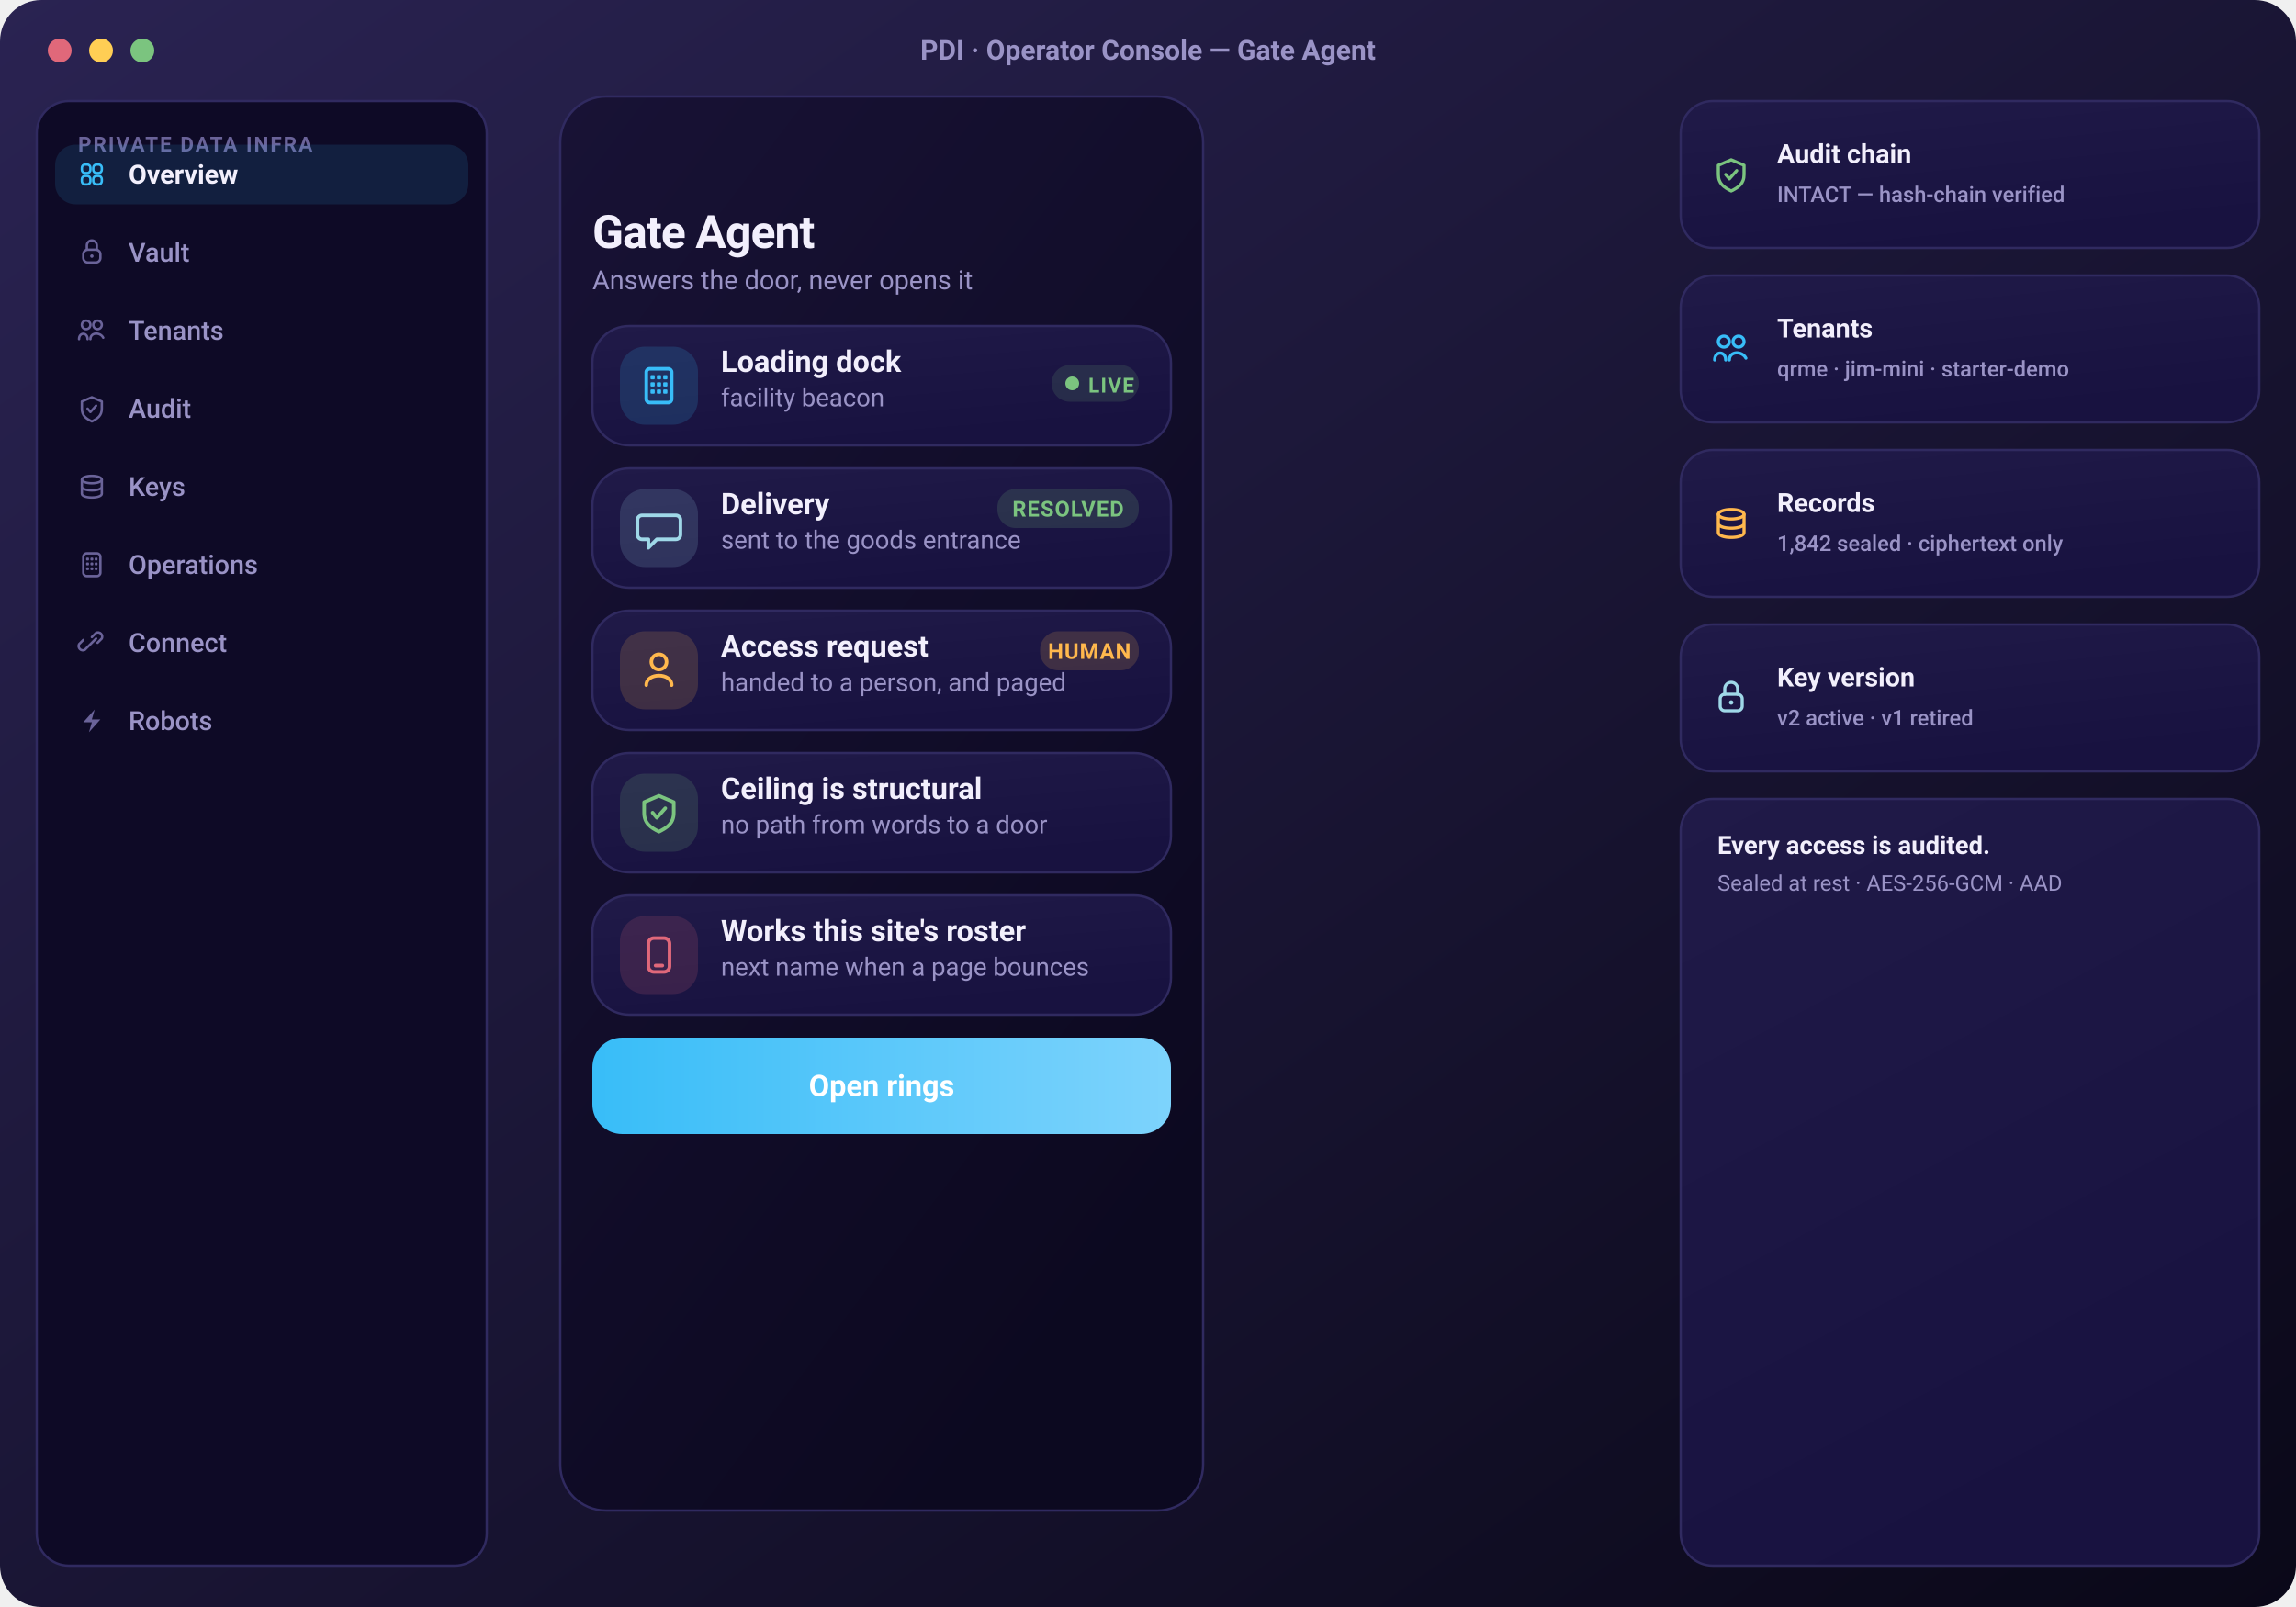
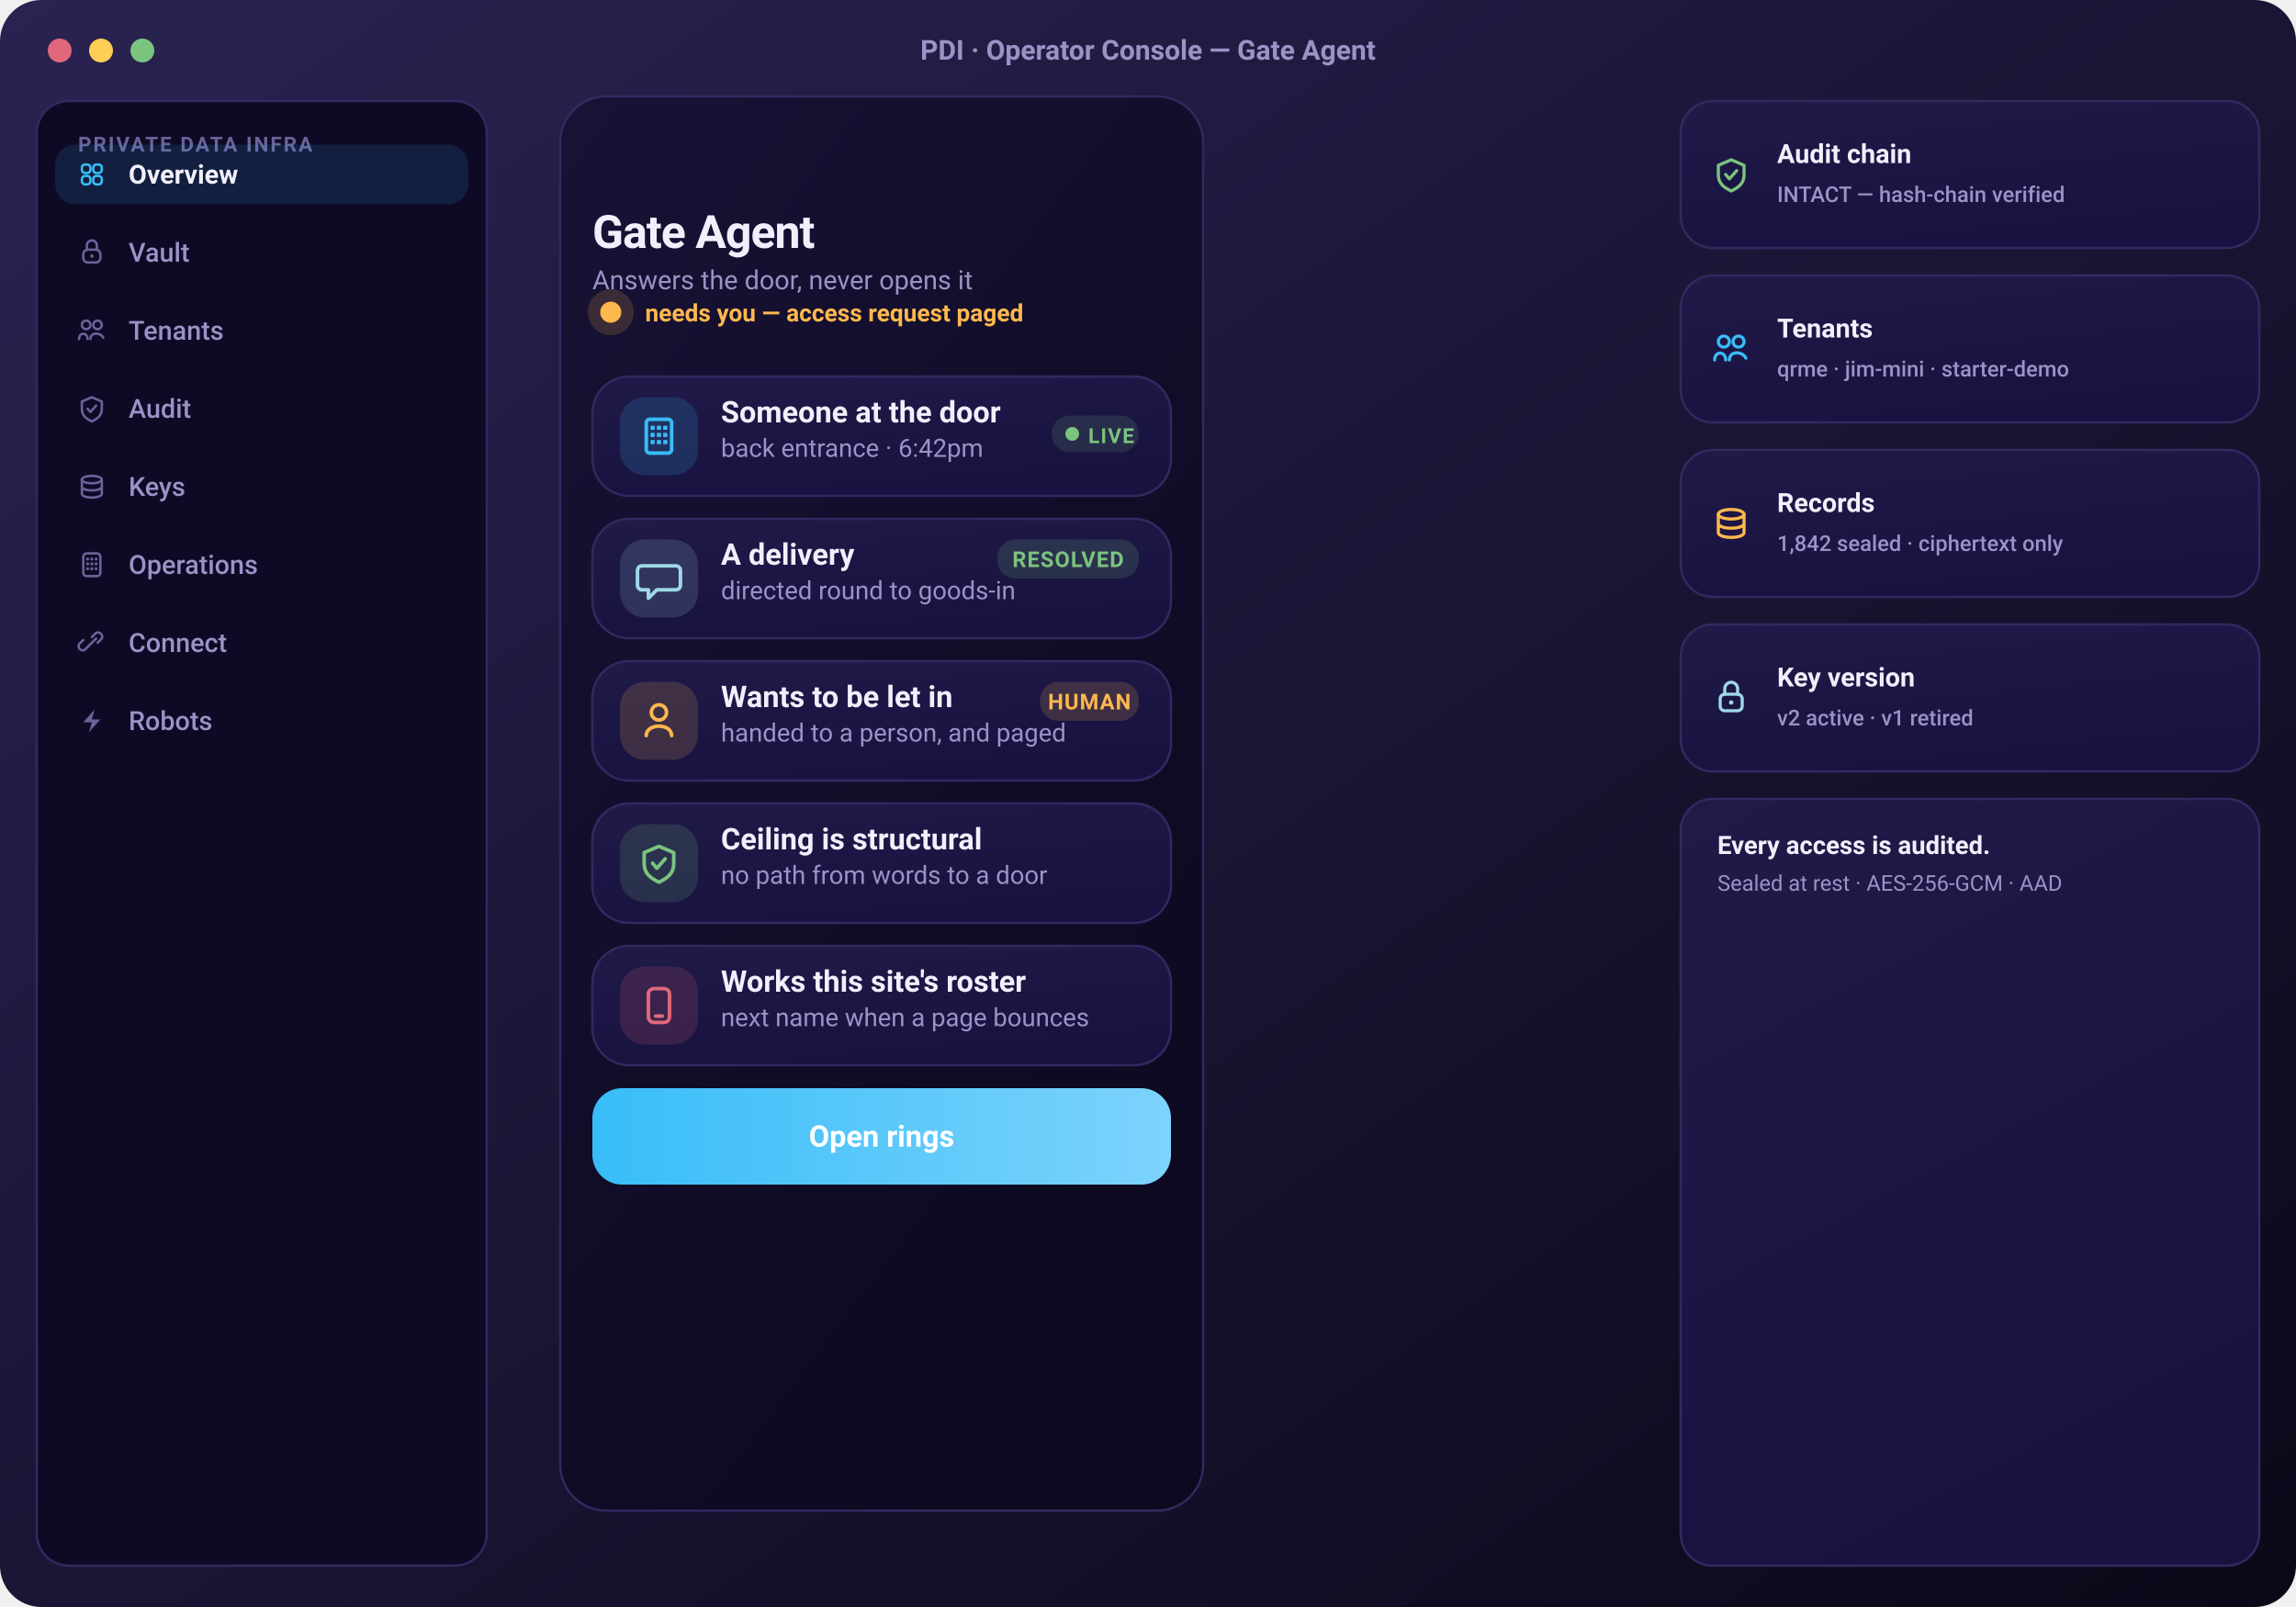
<svg xmlns="http://www.w3.org/2000/svg" width="1000" height="700" viewBox="0 0 1000 700" role="img" aria-label="Gate Agent console screen">
  <defs>
    <linearGradient id="gScr" x1="0" y1="0" x2="0.6" y2="1">
      <stop offset="0" stop-color="#181235" />
      <stop offset="1" stop-color="#0c0920" />
    </linearGradient>
    <linearGradient id="gFrame" x1="0" y1="0" x2="1" y2="1">
      <stop offset="0" stop-color="#2a2352" />
      <stop offset="1" stop-color="#0a0818" />
    </linearGradient>
    <linearGradient id="gCard" x1="0" y1="0" x2="0.4" y2="1">
      <stop offset="0" stop-color="#201a48" />
      <stop offset="1" stop-color="#181240" />
    </linearGradient>
    <linearGradient id="gBrand" x1="0" y1="0" x2="1" y2="0">
      <stop offset="0" stop-color="#38bdf8" />
      <stop offset="1" stop-color="#7dd3fc" />
    </linearGradient>
    <linearGradient id="gAmber" x1="0" y1="0" x2="1" y2="0">
      <stop offset="0" stop-color="#ffb84d" />
      <stop offset="1" stop-color="#ffd27a" />
    </linearGradient>
    <linearGradient id="mV" x1="0" y1="0" x2="1" y2="0">
      <stop offset="0" stop-color="#38bdf8" />
      <stop offset="1" stop-color="#7dd3fc" />
    </linearGradient>
    <linearGradient id="mA" x1="0" y1="0" x2="1" y2="0">
      <stop offset="0" stop-color="#ffb84d" />
      <stop offset="1" stop-color="#ff9f45" />
    </linearGradient>
    <linearGradient id="mG" x1="0" y1="0" x2="1" y2="0">
      <stop offset="0" stop-color="#5fb87a" />
      <stop offset="1" stop-color="#7bc47f" />
    </linearGradient>
    <linearGradient id="mC" x1="0" y1="0" x2="1" y2="0">
      <stop offset="0" stop-color="#6bb6d6" />
      <stop offset="1" stop-color="#9fd8e8" />
    </linearGradient>
    <radialGradient id="orb" cx="36%" cy="30%" r="78%">
      <stop offset="0" stop-color="#cbeeff" />
      <stop offset="38%" stop-color="#38bdf8" />
      <stop offset="78%" stop-color="#1f6fb2" />
      <stop offset="100%" stop-color="#0b2438" />
    </radialGradient>
    <radialGradient id="glow" cx="50%" cy="50%" r="50%">
      <stop offset="0" stop-color="#38bdf8" stop-opacity="0.5" />
      <stop offset="1" stop-color="#38bdf8" stop-opacity="0" />
    </radialGradient>
  </defs>
  <rect x="0.0" y="0.0" width="1000.0" height="700.0" rx="18" fill="url(#gFrame)" />
  <circle cx="26" cy="22" r="5.2" fill="#e0687a" />
  <circle cx="44" cy="22" r="5.2" fill="#ffce54" />
  <circle cx="62" cy="22" r="5.2" fill="#7bc47f" />
  <text x="500.0" y="26.0" font-family="-apple-system,BlinkMacSystemFont,'SF Pro Display','SF Pro Text','Segoe UI',Roboto,system-ui,sans-serif" font-size="12" font-weight="600" fill="#9a93c6" text-anchor="middle">PDI · Operator Console — Gate Agent</text>
  <rect x="16.0" y="44.0" width="196.0" height="638.0" rx="14" fill="#0e0a26" stroke="#302a60" stroke-width="1" />
  <text x="34.0" y="66.0" font-family="-apple-system,BlinkMacSystemFont,'SF Pro Display','SF Pro Text','Segoe UI',Roboto,system-ui,sans-serif" font-size="9" font-weight="700" fill="#6a6399" text-anchor="start" letter-spacing="0.8">PRIVATE DATA INFRA</text>
  <rect x="24.0" y="63.0" width="180.0" height="26.0" rx="9" fill="rgba(56,189,248,0.12)" />
  <rect x="35.66" y="71.66" width="3.72" height="3.72" rx="1.4" fill="none" stroke="#38bdf8" stroke-width="1.05" stroke-linecap="round" stroke-linejoin="round" />
  <rect x="40.62" y="71.66" width="3.72" height="3.72" rx="1.4" fill="none" stroke="#38bdf8" stroke-width="1.05" stroke-linecap="round" stroke-linejoin="round" />
  <rect x="35.66" y="76.62" width="3.72" height="3.72" rx="1.4" fill="none" stroke="#38bdf8" stroke-width="1.05" stroke-linecap="round" stroke-linejoin="round" />
  <rect x="40.62" y="76.62" width="3.72" height="3.72" rx="1.4" fill="none" stroke="#38bdf8" stroke-width="1.05" stroke-linecap="round" stroke-linejoin="round" />
  <text x="56.0" y="80.0" font-family="-apple-system,BlinkMacSystemFont,'SF Pro Display','SF Pro Text','Segoe UI',Roboto,system-ui,sans-serif" font-size="11.5" font-weight="650" fill="#f2effc" text-anchor="start">Overview</text>
  <rect x="36.28" y="108.76" width="7.44" height="5.58" rx="2" fill="none" stroke="#6a6399" stroke-width="1.05" stroke-linecap="round" stroke-linejoin="round" />
  <path d="M37.83 108.76 v-1.86 a2.17 2.17 0 0 1 4.34 0 v1.86" fill="none" stroke="#6a6399" stroke-width="1.05" stroke-linecap="round" stroke-linejoin="round" />
  <circle cx="40" cy="111.55" r="0.744" fill="#6a6399" />
  <text x="56.0" y="114.0" font-family="-apple-system,BlinkMacSystemFont,'SF Pro Display','SF Pro Text','Segoe UI',Roboto,system-ui,sans-serif" font-size="11.5" font-weight="500" fill="#9a93c6" text-anchor="start">Vault</text>
  <circle cx="37.52" cy="141.52" r="1.86" fill="none" stroke="#6a6399" stroke-width="1.05" stroke-linecap="round" stroke-linejoin="round" />
  <circle cx="42.48" cy="141.52" r="1.86" fill="none" stroke="#6a6399" stroke-width="1.05" stroke-linecap="round" stroke-linejoin="round" />
  <path d="M34.42 147.72 c0 -3.1 3.72 -3.1 3.72 0 M39.38 147.72 c0 -3.1 4.34 -3.1 5.58 -0.62" fill="none" stroke="#6a6399" stroke-width="1.05" stroke-linecap="round" stroke-linejoin="round" />
  <text x="56.0" y="148.0" font-family="-apple-system,BlinkMacSystemFont,'SF Pro Display','SF Pro Text','Segoe UI',Roboto,system-ui,sans-serif" font-size="11.5" font-weight="500" fill="#9a93c6" text-anchor="start">Tenants</text>
  <path d="M40 173.04 l4.34 1.86 v3.1 c0 3.1 -1.86 4.34 -4.34 5.58 c-2.48 -1.24 -4.34 -2.48 -4.34 -5.58 v-3.1 Z" fill="none" stroke="#6a6399" stroke-width="1.05" stroke-linecap="round" stroke-linejoin="round" />
  <path d="M38.14 178 l1.24 1.488 2.48 -2.79" fill="none" stroke="#6a6399" stroke-width="1.05" stroke-linecap="round" stroke-linejoin="round" />
  <text x="56.0" y="182.0" font-family="-apple-system,BlinkMacSystemFont,'SF Pro Display','SF Pro Text','Segoe UI',Roboto,system-ui,sans-serif" font-size="11.5" font-weight="500" fill="#9a93c6" text-anchor="start">Audit</text>
  <ellipse cx="40" cy="208.9" rx="4.34" ry="1.612" fill="none" stroke="#6a6399" stroke-width="1.05" stroke-linecap="round" stroke-linejoin="round" />
  <path d="M35.66 208.9 v6.2 c0 0.93 1.86 1.612 4.34 1.612 s4.34 -0.682 4.34 -1.612 v-6.2 M35.66 212 c0 0.93 1.86 1.612 4.34 1.612 s4.34 -0.682 4.34 -1.612" fill="none" stroke="#6a6399" stroke-width="1.05" stroke-linecap="round" stroke-linejoin="round" />
  <text x="56.0" y="216.0" font-family="-apple-system,BlinkMacSystemFont,'SF Pro Display','SF Pro Text','Segoe UI',Roboto,system-ui,sans-serif" font-size="11.5" font-weight="500" fill="#9a93c6" text-anchor="start">Keys</text>
  <rect x="36.28" y="241.04" width="7.44" height="9.92" rx="1.5" fill="none" stroke="#6a6399" stroke-width="1.05" stroke-linecap="round" stroke-linejoin="round" />
  <rect x="37.52" y="242.9" width="1.24" height="1.24" rx="0.4" fill="#6a6399" />
  <rect x="39.38" y="242.9" width="1.24" height="1.24" rx="0.4" fill="#6a6399" />
  <rect x="41.24" y="242.9" width="1.24" height="1.24" rx="0.4" fill="#6a6399" />
  <rect x="37.52" y="245.008" width="1.24" height="1.24" rx="0.4" fill="#6a6399" />
  <rect x="39.38" y="245.008" width="1.24" height="1.24" rx="0.4" fill="#6a6399" />
  <rect x="41.24" y="245.008" width="1.24" height="1.24" rx="0.4" fill="#6a6399" />
  <rect x="37.52" y="247.116" width="1.24" height="1.24" rx="0.4" fill="#6a6399" />
  <rect x="39.38" y="247.116" width="1.24" height="1.24" rx="0.4" fill="#6a6399" />
  <rect x="41.24" y="247.116" width="1.24" height="1.24" rx="0.4" fill="#6a6399" />
  <text x="56.0" y="250.0" font-family="-apple-system,BlinkMacSystemFont,'SF Pro Display','SF Pro Text','Segoe UI',Roboto,system-ui,sans-serif" font-size="11.5" font-weight="500" fill="#9a93c6" text-anchor="start">Operations</text>
  <path d="M38.76 281.24 l-1.86 1.86 a1.86 1.86 0 0 1 -2.48 -2.48 l1.86 -1.86 m3.72 -1.24 l1.86 -1.86 a1.86 1.86 0 0 1 2.48 2.48 l-1.86 1.86 M38.14 281.86 l3.72 -3.72" fill="none" stroke="#6a6399" stroke-width="1.05" stroke-linecap="round" stroke-linejoin="round" />
  <text x="56.0" y="284.0" font-family="-apple-system,BlinkMacSystemFont,'SF Pro Display','SF Pro Text','Segoe UI',Roboto,system-ui,sans-serif" font-size="11.5" font-weight="500" fill="#9a93c6" text-anchor="start">Connect</text>
  <path d="M41.24 309.04 L36.28 314.62 L40 314.62 L38.76 318.96 L43.72 313.38 L40 313.38 Z" fill="#6a6399" />
  <text x="56.0" y="318.0" font-family="-apple-system,BlinkMacSystemFont,'SF Pro Display','SF Pro Text','Segoe UI',Roboto,system-ui,sans-serif" font-size="11.5" font-weight="500" fill="#9a93c6" text-anchor="start">Robots</text>
  <rect x="732.0" y="44.0" width="252.0" height="64.0" rx="14" fill="url(#gCard)" stroke="#302a60" stroke-width="1" />
  <path d="M754 69.6 l5.6 2.4 v4.0 c0 4.0 -2.4 5.6 -5.6 7.2 c-3.2 -1.6 -5.6 -3.2 -5.6 -7.2 v-4.0 Z" fill="none" stroke="#7bc47f" stroke-width="1.36" stroke-linecap="round" stroke-linejoin="round" />
  <path d="M751.6 76 l1.6 1.92 3.2 -3.6" fill="none" stroke="#7bc47f" stroke-width="1.36" stroke-linecap="round" stroke-linejoin="round" />
  <text x="774.0" y="71.0" font-family="-apple-system,BlinkMacSystemFont,'SF Pro Display','SF Pro Text','Segoe UI',Roboto,system-ui,sans-serif" font-size="11.5" font-weight="700" fill="#f2effc" text-anchor="start">Audit chain</text>
  <text x="774.0" y="88.0" font-family="-apple-system,BlinkMacSystemFont,'SF Pro Display','SF Pro Text','Segoe UI',Roboto,system-ui,sans-serif" font-size="9.5" font-weight="500" fill="#9a93c6" text-anchor="start">INTACT — hash-chain verified</text>
  <rect x="732.0" y="120.0" width="252.0" height="64.0" rx="14" fill="url(#gCard)" stroke="#302a60" stroke-width="1" />
  <circle cx="750.8" cy="148.8" r="2.4" fill="none" stroke="#38bdf8" stroke-width="1.36" stroke-linecap="round" stroke-linejoin="round" />
  <circle cx="757.2" cy="148.8" r="2.4" fill="none" stroke="#38bdf8" stroke-width="1.36" stroke-linecap="round" stroke-linejoin="round" />
  <path d="M746.8 156.8 c0 -4.0 4.8 -4.0 4.8 0 M753.2 156.8 c0 -4.0 5.6 -4.0 7.2 -0.8" fill="none" stroke="#38bdf8" stroke-width="1.36" stroke-linecap="round" stroke-linejoin="round" />
  <text x="774.0" y="147.0" font-family="-apple-system,BlinkMacSystemFont,'SF Pro Display','SF Pro Text','Segoe UI',Roboto,system-ui,sans-serif" font-size="11.5" font-weight="700" fill="#f2effc" text-anchor="start">Tenants</text>
  <text x="774.0" y="164.0" font-family="-apple-system,BlinkMacSystemFont,'SF Pro Display','SF Pro Text','Segoe UI',Roboto,system-ui,sans-serif" font-size="9.5" font-weight="500" fill="#9a93c6" text-anchor="start">qrme · jim-mini · starter-demo</text>
  <rect x="732.0" y="196.0" width="252.0" height="64.0" rx="14" fill="url(#gCard)" stroke="#302a60" stroke-width="1" />
  <ellipse cx="754" cy="224.0" rx="5.6" ry="2.08" fill="none" stroke="#ffb84d" stroke-width="1.36" stroke-linecap="round" stroke-linejoin="round" />
  <path d="M748.4 224.0 v8.0 c0 1.2 2.4 2.08 5.6 2.08 s5.6 -0.88 5.6 -2.08 v-8.0 M748.4 228 c0 1.2 2.4 2.08 5.6 2.08 s5.6 -0.88 5.6 -2.08" fill="none" stroke="#ffb84d" stroke-width="1.36" stroke-linecap="round" stroke-linejoin="round" />
  <text x="774.0" y="223.0" font-family="-apple-system,BlinkMacSystemFont,'SF Pro Display','SF Pro Text','Segoe UI',Roboto,system-ui,sans-serif" font-size="11.5" font-weight="700" fill="#f2effc" text-anchor="start">Records</text>
  <text x="774.0" y="240.0" font-family="-apple-system,BlinkMacSystemFont,'SF Pro Display','SF Pro Text','Segoe UI',Roboto,system-ui,sans-serif" font-size="9.5" font-weight="500" fill="#9a93c6" text-anchor="start">1,842 sealed · ciphertext only</text>
  <rect x="732.0" y="272.0" width="252.0" height="64.0" rx="14" fill="url(#gCard)" stroke="#302a60" stroke-width="1" />
  <rect x="749.2" y="302.4" width="9.6" height="7.2" rx="2" fill="none" stroke="#9fd8e8" stroke-width="1.36" stroke-linecap="round" stroke-linejoin="round" />
  <path d="M751.2 302.4 v-2.4 a2.8 2.8 0 0 1 5.6 0 v2.4" fill="none" stroke="#9fd8e8" stroke-width="1.36" stroke-linecap="round" stroke-linejoin="round" />
  <circle cx="754" cy="306.0" r="0.96" fill="#9fd8e8" />
  <text x="774.0" y="299.0" font-family="-apple-system,BlinkMacSystemFont,'SF Pro Display','SF Pro Text','Segoe UI',Roboto,system-ui,sans-serif" font-size="11.5" font-weight="700" fill="#f2effc" text-anchor="start">Key version</text>
  <text x="774.0" y="316.0" font-family="-apple-system,BlinkMacSystemFont,'SF Pro Display','SF Pro Text','Segoe UI',Roboto,system-ui,sans-serif" font-size="9.5" font-weight="500" fill="#9a93c6" text-anchor="start">v2 active · v1 retired</text>
  <rect x="732.0" y="348.0" width="252.0" height="334.0" rx="14" fill="url(#gCard)" stroke="#302a60" stroke-width="1" />
  <text x="748.0" y="372.0" font-family="-apple-system,BlinkMacSystemFont,'SF Pro Display','SF Pro Text','Segoe UI',Roboto,system-ui,sans-serif" font-size="11" font-weight="650" fill="#f2effc" text-anchor="start">Every access is audited.</text>
  <text x="748.0" y="388.0" font-family="-apple-system,BlinkMacSystemFont,'SF Pro Display','SF Pro Text','Segoe UI',Roboto,system-ui,sans-serif" font-size="9.5" font-weight="400" fill="#9a93c6" text-anchor="start">Sealed at rest · AES-256-GCM · AAD</text>
  <g transform="translate(224, 20)">
    <rect x="20.0" y="22.0" width="280.0" height="616.0" rx="20" fill="url(#gScr)" stroke="#302a60" stroke-width="1" />
    <text x="34.0" y="88.0" font-family="-apple-system,BlinkMacSystemFont,'SF Pro Display','SF Pro Text','Segoe UI',Roboto,system-ui,sans-serif" font-size="20" font-weight="700" fill="#f2effc" text-anchor="start" letter-spacing="-0.4">Gate Agent</text>
    <text x="34.0" y="106.0" font-family="-apple-system,BlinkMacSystemFont,'SF Pro Display','SF Pro Text','Segoe UI',Roboto,system-ui,sans-serif" font-size="11.5" font-weight="400" fill="#9a93c6" text-anchor="start">Answers the door, never opens it</text>
-     <rect x="34.0" y="122.0" width="252.0" height="52.0" rx="16" fill="url(#gCard)" stroke="#302a60" stroke-width="1" />
-     <rect x="46.0" y="131.0" width="34.0" height="34.0" rx="11" fill="rgba(56,189,248,0.16)" />
-     <rect x="57.48" y="140.64" width="11.04" height="14.72" rx="1.5" fill="none" stroke="#38bdf8" stroke-width="1.56" stroke-linecap="round" stroke-linejoin="round" />
-     <rect x="59.32" y="143.4" width="1.84" height="1.84" rx="0.4" fill="#38bdf8" />
-     <rect x="62.08" y="143.4" width="1.84" height="1.84" rx="0.4" fill="#38bdf8" />
-     <rect x="64.84" y="143.4" width="1.84" height="1.84" rx="0.4" fill="#38bdf8" />
-     <rect x="59.32" y="146.528" width="1.84" height="1.84" rx="0.4" fill="#38bdf8" />
-     <rect x="62.08" y="146.528" width="1.84" height="1.84" rx="0.4" fill="#38bdf8" />
-     <rect x="64.84" y="146.528" width="1.84" height="1.84" rx="0.4" fill="#38bdf8" />
-     <rect x="59.32" y="149.656" width="1.84" height="1.84" rx="0.4" fill="#38bdf8" />
-     <rect x="62.08" y="149.656" width="1.84" height="1.84" rx="0.4" fill="#38bdf8" />
-     <rect x="64.84" y="149.656" width="1.84" height="1.84" rx="0.4" fill="#38bdf8" />
-     <text x="90.0" y="142.0" font-family="-apple-system,BlinkMacSystemFont,'SF Pro Display','SF Pro Text','Segoe UI',Roboto,system-ui,sans-serif" font-size="13" font-weight="600" fill="#f2effc" text-anchor="start">Loading dock</text>
-     <text x="90.0" y="157.0" font-family="-apple-system,BlinkMacSystemFont,'SF Pro Display','SF Pro Text','Segoe UI',Roboto,system-ui,sans-serif" font-size="11" font-weight="400" fill="#9a93c6" text-anchor="start">facility beacon</text>
-     <rect x="234.0" y="139.0" width="38.0" height="16.0" rx="8" fill="rgba(123,196,127,0.14)" />
-     <circle cx="243.0" cy="147.0" r="3" fill="#7bc47f" />
-     <text x="250.0" y="151.0" font-family="-apple-system,BlinkMacSystemFont,'SF Pro Display','SF Pro Text','Segoe UI',Roboto,system-ui,sans-serif" font-size="9" font-weight="700" fill="#7bc47f" text-anchor="start" letter-spacing="0.5">LIVE</text>
-     <rect x="34.0" y="184.0" width="252.0" height="52.0" rx="16" fill="url(#gCard)" stroke="#302a60" stroke-width="1" />
-     <rect x="46.0" y="193.0" width="34.0" height="34.0" rx="11" fill="rgba(159,216,232,0.16)" />
-     <path d="M55.64 204.48 h14.72 a2 2 0 0 1 2 2 v6.44 a2 2 0 0 1 -2 2 h-8.28 l-3.68 3.68 v-3.68 h-2.76 a2 2 0 0 1 -2 -2 v-6.44 a2 2 0 0 1 2 -2 Z" fill="none" stroke="#9fd8e8" stroke-width="1.56" stroke-linecap="round" stroke-linejoin="round" />
-     <text x="90.0" y="204.0" font-family="-apple-system,BlinkMacSystemFont,'SF Pro Display','SF Pro Text','Segoe UI',Roboto,system-ui,sans-serif" font-size="13" font-weight="600" fill="#f2effc" text-anchor="start">Delivery</text>
-     <text x="90.0" y="219.0" font-family="-apple-system,BlinkMacSystemFont,'SF Pro Display','SF Pro Text','Segoe UI',Roboto,system-ui,sans-serif" font-size="11" font-weight="400" fill="#9a93c6" text-anchor="start">sent to the goods entrance</text>
-     <rect x="210.4" y="193.0" width="61.6" height="17.0" rx="8" fill="rgba(123,196,127,0.16)" />
-     <text x="241.2" y="205.0" font-family="-apple-system,BlinkMacSystemFont,'SF Pro Display','SF Pro Text','Segoe UI',Roboto,system-ui,sans-serif" font-size="9.5" font-weight="700" fill="#7bc47f" text-anchor="middle" letter-spacing="0.4">RESOLVED</text>
-     <rect x="34.0" y="246.0" width="252.0" height="52.0" rx="16" fill="url(#gCard)" stroke="#302a60" stroke-width="1" />
-     <rect x="46.0" y="255.0" width="34.0" height="34.0" rx="11" fill="rgba(255,184,77,0.16)" />
-     <circle cx="63" cy="268.32" r="3.312" fill="none" stroke="#ffb84d" stroke-width="1.56" stroke-linecap="round" stroke-linejoin="round" />
-     <path d="M57.48 278.44 c0 -5.52 11.04 -5.52 11.04 0" fill="none" stroke="#ffb84d" stroke-width="1.56" stroke-linecap="round" stroke-linejoin="round" />
-     <text x="90.0" y="266.0" font-family="-apple-system,BlinkMacSystemFont,'SF Pro Display','SF Pro Text','Segoe UI',Roboto,system-ui,sans-serif" font-size="13" font-weight="600" fill="#f2effc" text-anchor="start">Access request</text>
-     <text x="90.0" y="281.0" font-family="-apple-system,BlinkMacSystemFont,'SF Pro Display','SF Pro Text','Segoe UI',Roboto,system-ui,sans-serif" font-size="11" font-weight="400" fill="#9a93c6" text-anchor="start">handed to a person, and paged</text>
-     <rect x="229.0" y="255.0" width="43.0" height="17.0" rx="8" fill="rgba(255,184,77,0.16)" />
-     <text x="250.5" y="267.0" font-family="-apple-system,BlinkMacSystemFont,'SF Pro Display','SF Pro Text','Segoe UI',Roboto,system-ui,sans-serif" font-size="9.5" font-weight="700" fill="#ffb84d" text-anchor="middle" letter-spacing="0.4">HUMAN</text>
-     <rect x="34.0" y="308.0" width="252.0" height="52.0" rx="16" fill="url(#gCard)" stroke="#302a60" stroke-width="1" />
-     <rect x="46.0" y="317.0" width="34.0" height="34.0" rx="11" fill="rgba(123,196,127,0.16)" />
-     <path d="M63 326.64 l6.44 2.76 v4.6 c0 4.6 -2.76 6.44 -6.44 8.28 c-3.68 -1.84 -6.44 -3.68 -6.44 -8.28 v-4.6 Z" fill="none" stroke="#7bc47f" stroke-width="1.56" stroke-linecap="round" stroke-linejoin="round" />
-     <path d="M60.24 334.0 l1.84 2.208 3.68 -4.14" fill="none" stroke="#7bc47f" stroke-width="1.56" stroke-linecap="round" stroke-linejoin="round" />
-     <text x="90.0" y="328.0" font-family="-apple-system,BlinkMacSystemFont,'SF Pro Display','SF Pro Text','Segoe UI',Roboto,system-ui,sans-serif" font-size="13" font-weight="600" fill="#f2effc" text-anchor="start">Ceiling is structural</text>
-     <text x="90.0" y="343.0" font-family="-apple-system,BlinkMacSystemFont,'SF Pro Display','SF Pro Text','Segoe UI',Roboto,system-ui,sans-serif" font-size="11" font-weight="400" fill="#9a93c6" text-anchor="start">no path from words to a door</text>
-     <rect x="34.0" y="370.0" width="252.0" height="52.0" rx="16" fill="url(#gCard)" stroke="#302a60" stroke-width="1" />
-     <rect x="46.0" y="379.0" width="34.0" height="34.0" rx="11" fill="rgba(224,104,122,0.16)" />
-     <rect x="58.4" y="388.64" width="9.2" height="14.72" rx="2.4" fill="none" stroke="#e0687a" stroke-width="1.56" stroke-linecap="round" stroke-linejoin="round" />
-     <path d="M61.528 400.6 h2.944" fill="none" stroke="#e0687a" stroke-width="1.56" stroke-linecap="round" stroke-linejoin="round" />
-     <text x="90.0" y="390.0" font-family="-apple-system,BlinkMacSystemFont,'SF Pro Display','SF Pro Text','Segoe UI',Roboto,system-ui,sans-serif" font-size="13" font-weight="600" fill="#f2effc" text-anchor="start">Works this site's roster</text>
-     <text x="90.0" y="405.0" font-family="-apple-system,BlinkMacSystemFont,'SF Pro Display','SF Pro Text','Segoe UI',Roboto,system-ui,sans-serif" font-size="11" font-weight="400" fill="#9a93c6" text-anchor="start">next name when a page bounces</text>
-     <rect x="34.0" y="432.0" width="252.0" height="42.0" rx="13" fill="url(#gBrand)" />
-     <text x="160.0" y="457.5" font-family="-apple-system,BlinkMacSystemFont,'SF Pro Display','SF Pro Text','Segoe UI',Roboto,system-ui,sans-serif" font-size="13" font-weight="700" fill="#fff" text-anchor="middle">Open rings</text>
+     <circle cx="42" cy="116" r="10" fill="rgba(255,184,77,0.16)" />
+     <circle cx="42" cy="116" r="4.6" fill="#ffb84d" />
+     <text x="57.0" y="120.0" font-family="-apple-system,BlinkMacSystemFont,'SF Pro Display','SF Pro Text','Segoe UI',Roboto,system-ui,sans-serif" font-size="10.5" font-weight="700" fill="#ffb84d" text-anchor="start">needs you — access request paged</text>
+     <rect x="34.0" y="144.0" width="252.0" height="52.0" rx="16" fill="url(#gCard)" stroke="#302a60" stroke-width="1" />
+     <rect x="46.0" y="153.0" width="34.0" height="34.0" rx="11" fill="rgba(56,189,248,0.16)" />
+     <rect x="57.48" y="162.64" width="11.04" height="14.72" rx="1.5" fill="none" stroke="#38bdf8" stroke-width="1.56" stroke-linecap="round" stroke-linejoin="round" />
+     <rect x="59.32" y="165.4" width="1.84" height="1.84" rx="0.4" fill="#38bdf8" />
+     <rect x="62.08" y="165.4" width="1.84" height="1.84" rx="0.4" fill="#38bdf8" />
+     <rect x="64.84" y="165.4" width="1.84" height="1.84" rx="0.4" fill="#38bdf8" />
+     <rect x="59.32" y="168.528" width="1.84" height="1.84" rx="0.4" fill="#38bdf8" />
+     <rect x="62.08" y="168.528" width="1.84" height="1.84" rx="0.4" fill="#38bdf8" />
+     <rect x="64.84" y="168.528" width="1.84" height="1.84" rx="0.4" fill="#38bdf8" />
+     <rect x="59.32" y="171.656" width="1.84" height="1.84" rx="0.4" fill="#38bdf8" />
+     <rect x="62.08" y="171.656" width="1.84" height="1.84" rx="0.4" fill="#38bdf8" />
+     <rect x="64.84" y="171.656" width="1.84" height="1.84" rx="0.4" fill="#38bdf8" />
+     <text x="90.0" y="164.0" font-family="-apple-system,BlinkMacSystemFont,'SF Pro Display','SF Pro Text','Segoe UI',Roboto,system-ui,sans-serif" font-size="13" font-weight="600" fill="#f2effc" text-anchor="start">Someone at the door</text>
+     <text x="90.0" y="179.0" font-family="-apple-system,BlinkMacSystemFont,'SF Pro Display','SF Pro Text','Segoe UI',Roboto,system-ui,sans-serif" font-size="11" font-weight="400" fill="#9a93c6" text-anchor="start">back entrance · 6:42pm</text>
+     <rect x="234.0" y="161.0" width="38.0" height="16.0" rx="8" fill="rgba(123,196,127,0.14)" />
+     <circle cx="243.0" cy="169.0" r="3" fill="#7bc47f" />
+     <text x="250.0" y="173.0" font-family="-apple-system,BlinkMacSystemFont,'SF Pro Display','SF Pro Text','Segoe UI',Roboto,system-ui,sans-serif" font-size="9" font-weight="700" fill="#7bc47f" text-anchor="start" letter-spacing="0.5">LIVE</text>
+     <rect x="34.0" y="206.0" width="252.0" height="52.0" rx="16" fill="url(#gCard)" stroke="#302a60" stroke-width="1" />
+     <rect x="46.0" y="215.0" width="34.0" height="34.0" rx="11" fill="rgba(159,216,232,0.16)" />
+     <path d="M55.64 226.48 h14.72 a2 2 0 0 1 2 2 v6.44 a2 2 0 0 1 -2 2 h-8.28 l-3.68 3.68 v-3.68 h-2.76 a2 2 0 0 1 -2 -2 v-6.44 a2 2 0 0 1 2 -2 Z" fill="none" stroke="#9fd8e8" stroke-width="1.56" stroke-linecap="round" stroke-linejoin="round" />
+     <text x="90.0" y="226.0" font-family="-apple-system,BlinkMacSystemFont,'SF Pro Display','SF Pro Text','Segoe UI',Roboto,system-ui,sans-serif" font-size="13" font-weight="600" fill="#f2effc" text-anchor="start">A delivery</text>
+     <text x="90.0" y="241.0" font-family="-apple-system,BlinkMacSystemFont,'SF Pro Display','SF Pro Text','Segoe UI',Roboto,system-ui,sans-serif" font-size="11" font-weight="400" fill="#9a93c6" text-anchor="start">directed round to goods-in</text>
+     <rect x="210.4" y="215.0" width="61.6" height="17.0" rx="8" fill="rgba(123,196,127,0.16)" />
+     <text x="241.2" y="227.0" font-family="-apple-system,BlinkMacSystemFont,'SF Pro Display','SF Pro Text','Segoe UI',Roboto,system-ui,sans-serif" font-size="9.5" font-weight="700" fill="#7bc47f" text-anchor="middle" letter-spacing="0.4">RESOLVED</text>
+     <rect x="34.0" y="268.0" width="252.0" height="52.0" rx="16" fill="url(#gCard)" stroke="#302a60" stroke-width="1" />
+     <rect x="46.0" y="277.0" width="34.0" height="34.0" rx="11" fill="rgba(255,184,77,0.16)" />
+     <circle cx="63" cy="290.32" r="3.312" fill="none" stroke="#ffb84d" stroke-width="1.56" stroke-linecap="round" stroke-linejoin="round" />
+     <path d="M57.48 300.44 c0 -5.52 11.04 -5.52 11.04 0" fill="none" stroke="#ffb84d" stroke-width="1.56" stroke-linecap="round" stroke-linejoin="round" />
+     <text x="90.0" y="288.0" font-family="-apple-system,BlinkMacSystemFont,'SF Pro Display','SF Pro Text','Segoe UI',Roboto,system-ui,sans-serif" font-size="13" font-weight="600" fill="#f2effc" text-anchor="start">Wants to be let in</text>
+     <text x="90.0" y="303.0" font-family="-apple-system,BlinkMacSystemFont,'SF Pro Display','SF Pro Text','Segoe UI',Roboto,system-ui,sans-serif" font-size="11" font-weight="400" fill="#9a93c6" text-anchor="start">handed to a person, and paged</text>
+     <rect x="229.0" y="277.0" width="43.0" height="17.0" rx="8" fill="rgba(255,184,77,0.16)" />
+     <text x="250.5" y="289.0" font-family="-apple-system,BlinkMacSystemFont,'SF Pro Display','SF Pro Text','Segoe UI',Roboto,system-ui,sans-serif" font-size="9.5" font-weight="700" fill="#ffb84d" text-anchor="middle" letter-spacing="0.4">HUMAN</text>
+     <rect x="34.0" y="330.0" width="252.0" height="52.0" rx="16" fill="url(#gCard)" stroke="#302a60" stroke-width="1" />
+     <rect x="46.0" y="339.0" width="34.0" height="34.0" rx="11" fill="rgba(123,196,127,0.16)" />
+     <path d="M63 348.64 l6.44 2.76 v4.6 c0 4.6 -2.76 6.44 -6.44 8.28 c-3.68 -1.84 -6.44 -3.68 -6.44 -8.28 v-4.6 Z" fill="none" stroke="#7bc47f" stroke-width="1.56" stroke-linecap="round" stroke-linejoin="round" />
+     <path d="M60.24 356.0 l1.84 2.208 3.68 -4.14" fill="none" stroke="#7bc47f" stroke-width="1.56" stroke-linecap="round" stroke-linejoin="round" />
+     <text x="90.0" y="350.0" font-family="-apple-system,BlinkMacSystemFont,'SF Pro Display','SF Pro Text','Segoe UI',Roboto,system-ui,sans-serif" font-size="13" font-weight="600" fill="#f2effc" text-anchor="start">Ceiling is structural</text>
+     <text x="90.0" y="365.0" font-family="-apple-system,BlinkMacSystemFont,'SF Pro Display','SF Pro Text','Segoe UI',Roboto,system-ui,sans-serif" font-size="11" font-weight="400" fill="#9a93c6" text-anchor="start">no path from words to a door</text>
+     <rect x="34.0" y="392.0" width="252.0" height="52.0" rx="16" fill="url(#gCard)" stroke="#302a60" stroke-width="1" />
+     <rect x="46.0" y="401.0" width="34.0" height="34.0" rx="11" fill="rgba(224,104,122,0.16)" />
+     <rect x="58.4" y="410.64" width="9.2" height="14.72" rx="2.4" fill="none" stroke="#e0687a" stroke-width="1.56" stroke-linecap="round" stroke-linejoin="round" />
+     <path d="M61.528 422.6 h2.944" fill="none" stroke="#e0687a" stroke-width="1.56" stroke-linecap="round" stroke-linejoin="round" />
+     <text x="90.0" y="412.0" font-family="-apple-system,BlinkMacSystemFont,'SF Pro Display','SF Pro Text','Segoe UI',Roboto,system-ui,sans-serif" font-size="13" font-weight="600" fill="#f2effc" text-anchor="start">Works this site's roster</text>
+     <text x="90.0" y="427.0" font-family="-apple-system,BlinkMacSystemFont,'SF Pro Display','SF Pro Text','Segoe UI',Roboto,system-ui,sans-serif" font-size="11" font-weight="400" fill="#9a93c6" text-anchor="start">next name when a page bounces</text>
+     <rect x="34.0" y="454.0" width="252.0" height="42.0" rx="13" fill="url(#gBrand)" />
+     <text x="160.0" y="479.5" font-family="-apple-system,BlinkMacSystemFont,'SF Pro Display','SF Pro Text','Segoe UI',Roboto,system-ui,sans-serif" font-size="13" font-weight="700" fill="#fff" text-anchor="middle">Open rings</text>
  </g>
</svg>
